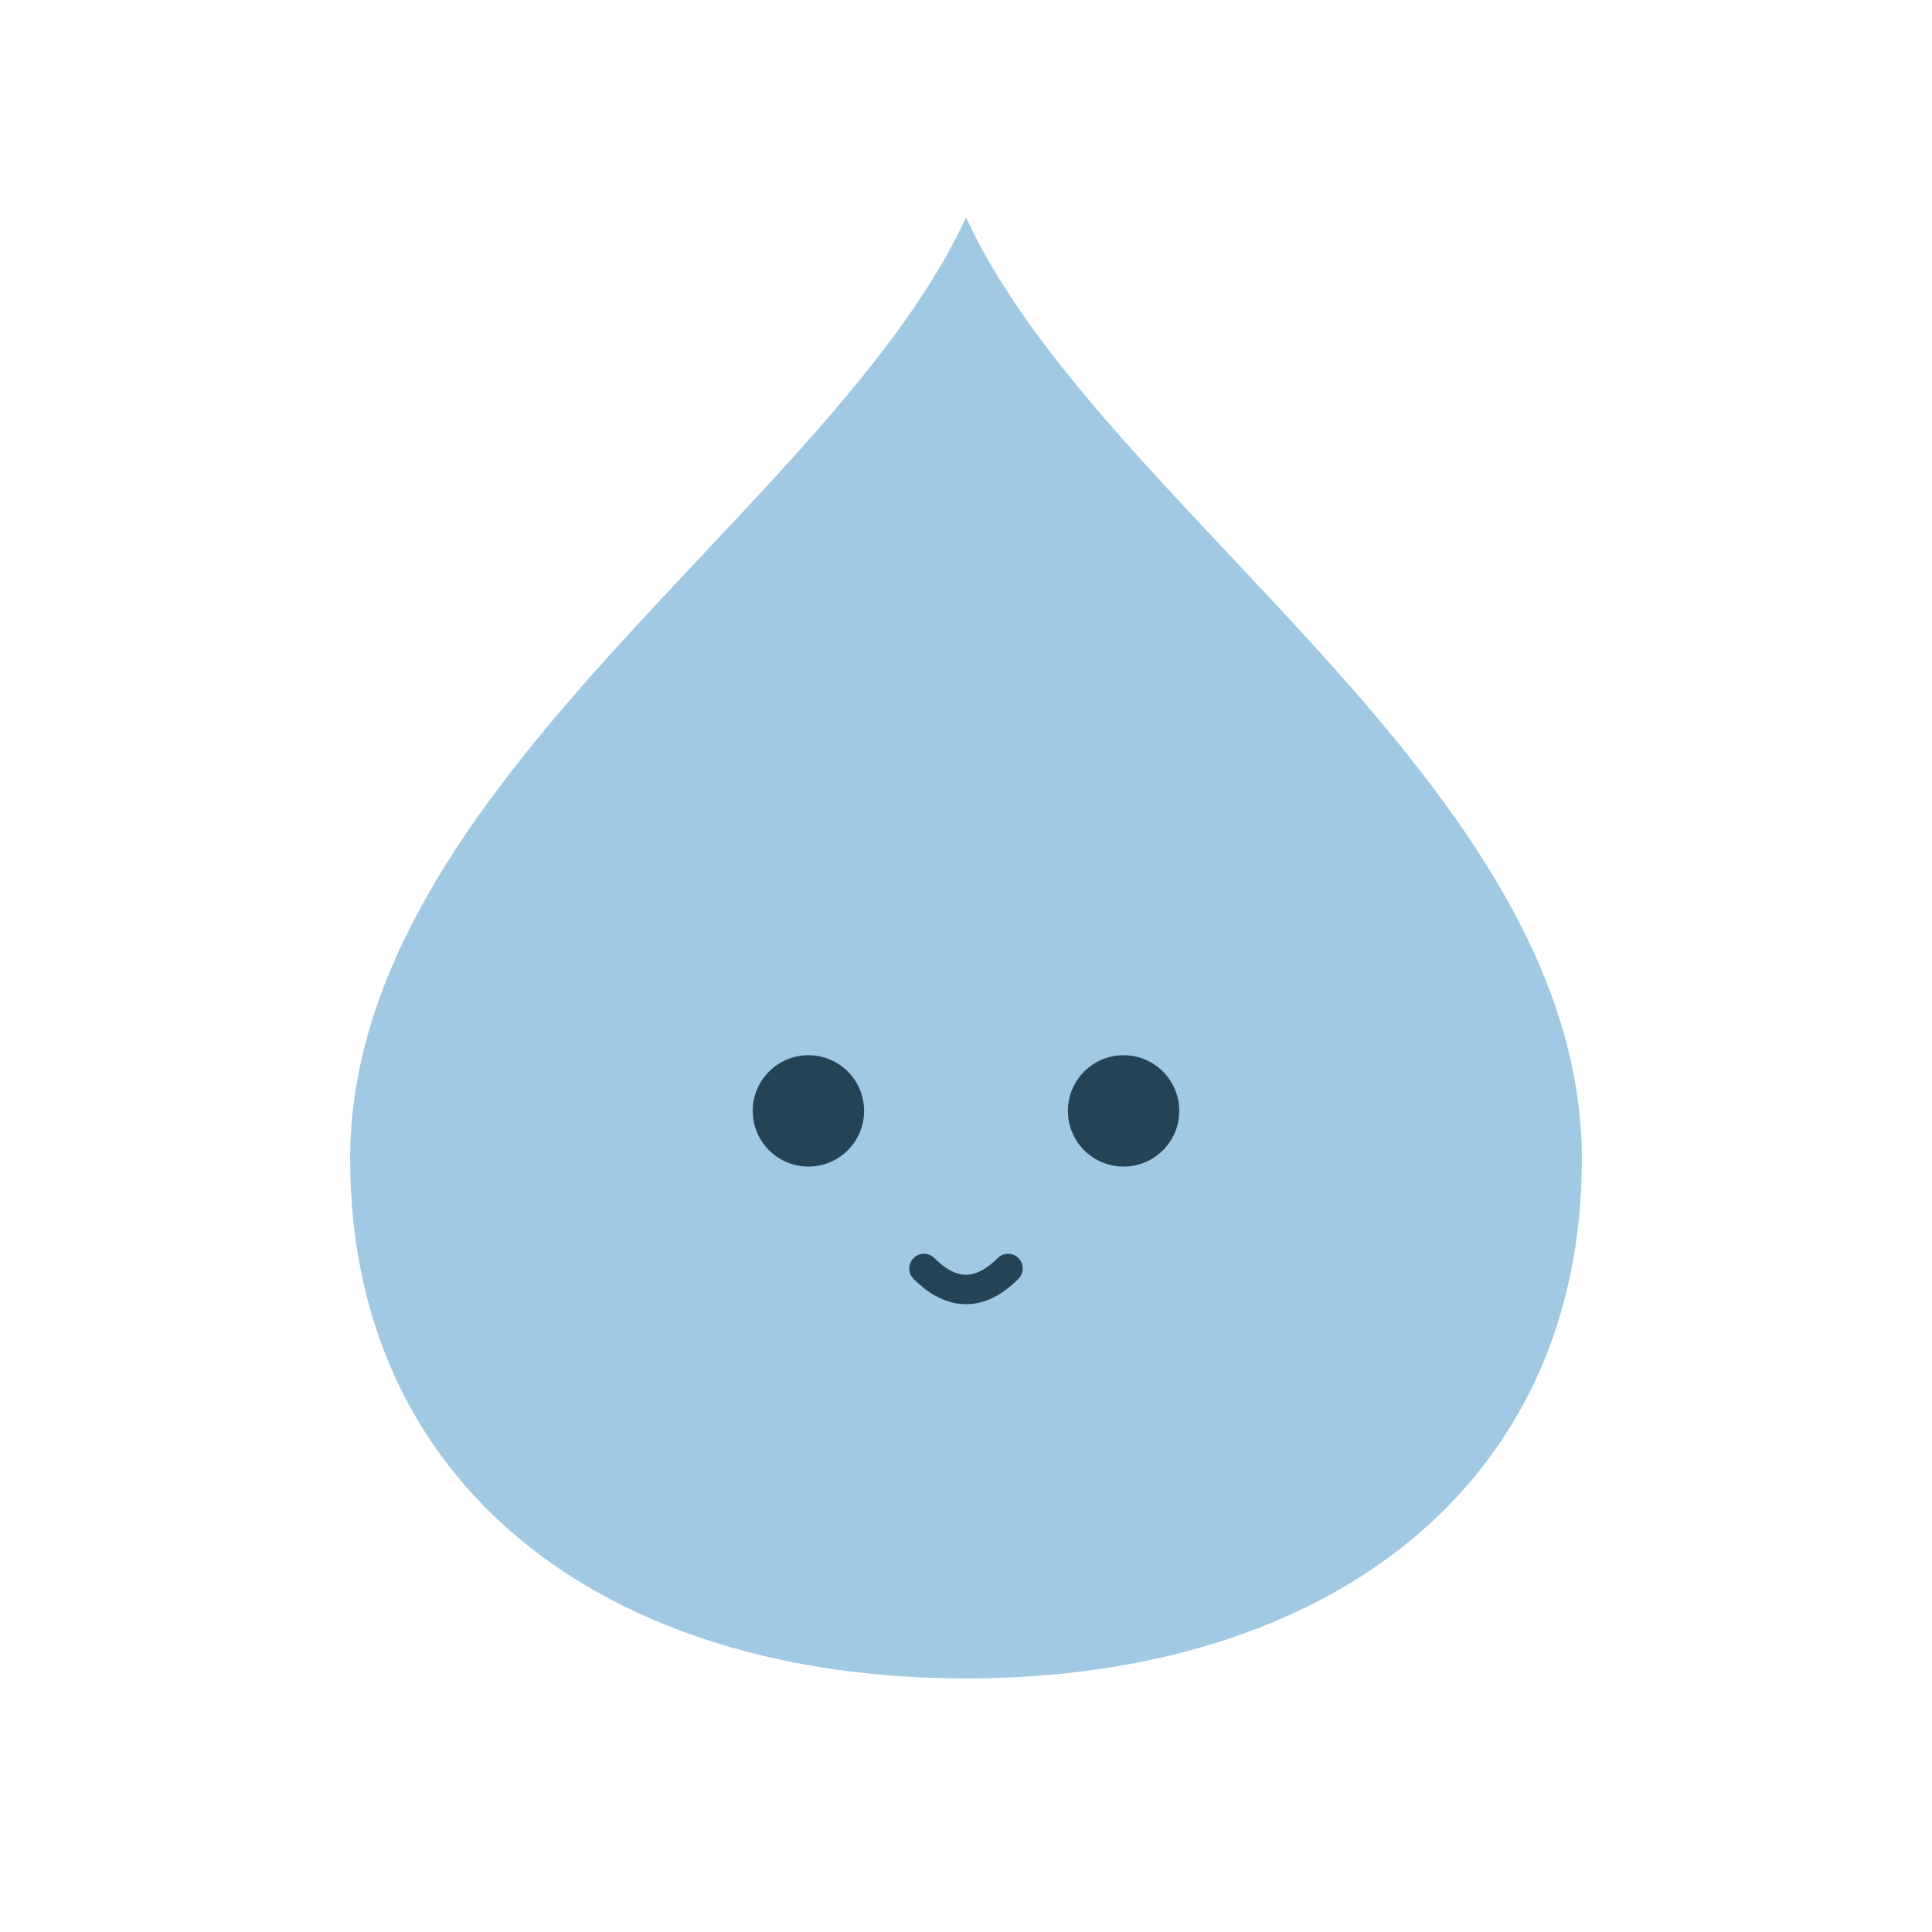
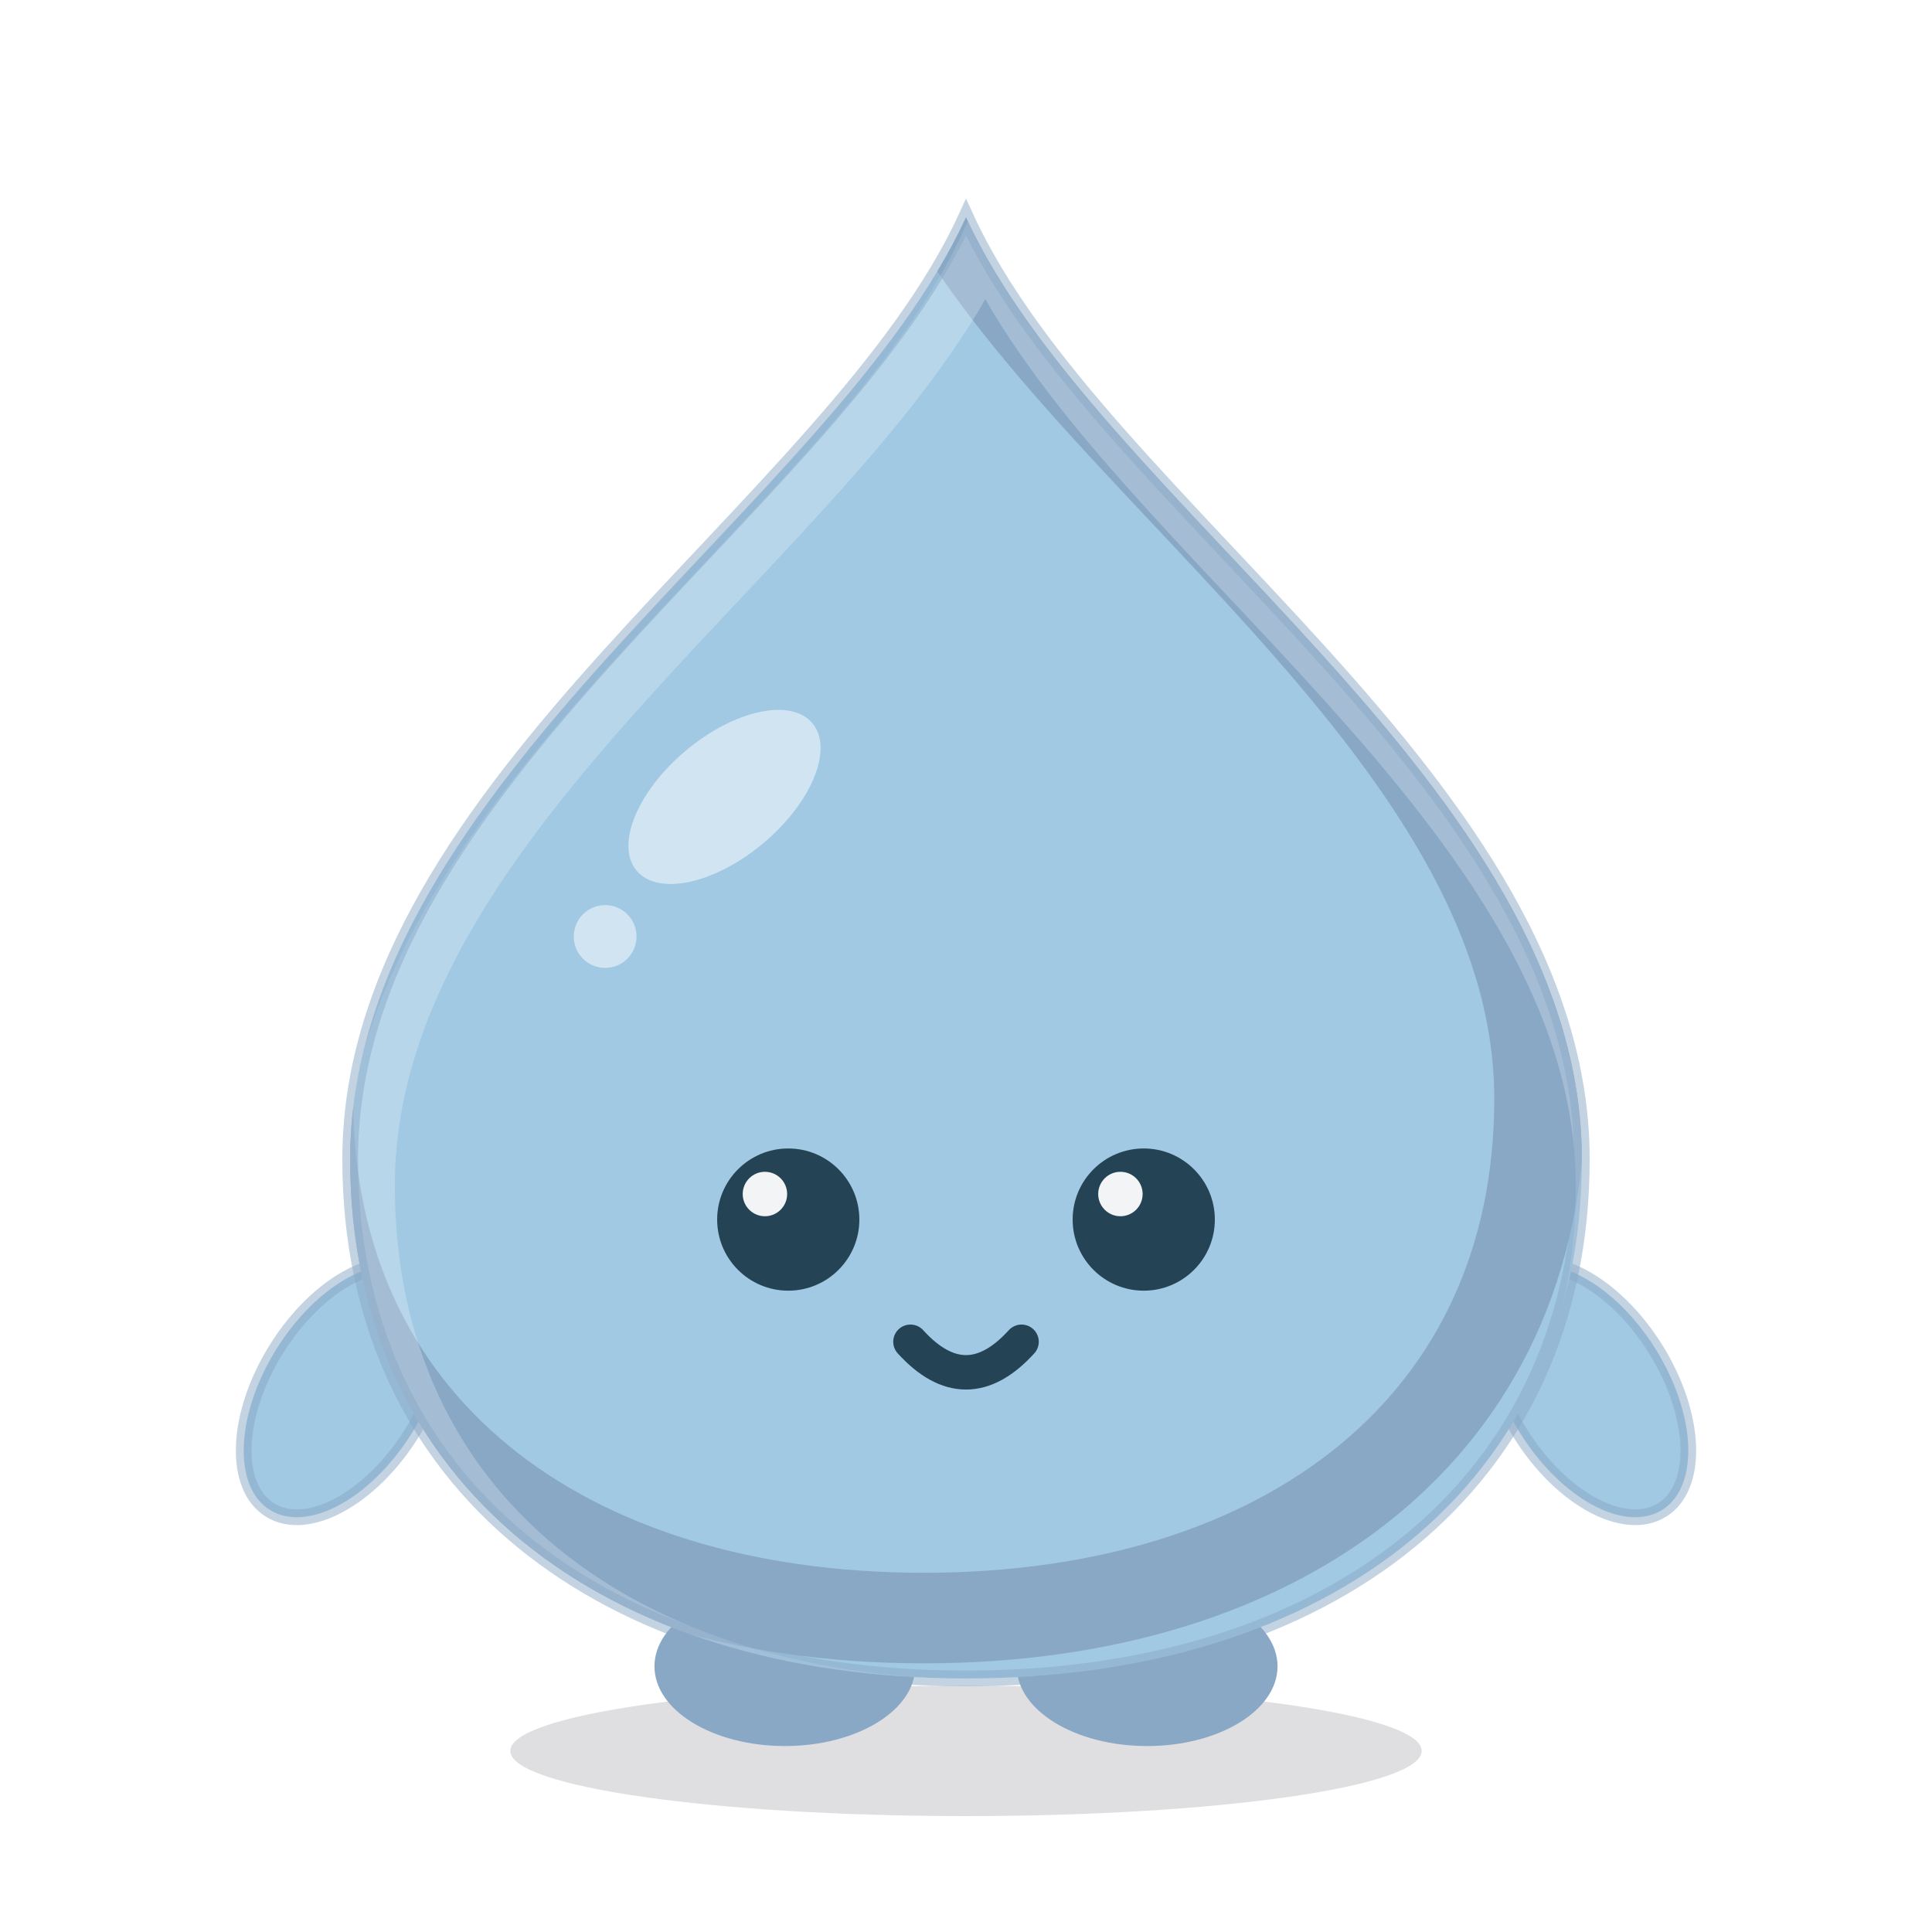
- <svg xmlns="http://www.w3.org/2000/svg" viewBox="0 0 160 160" data-preset="ohmybuddy-drop" role="img" aria-label="OhMyBuddy 滴滴" style="">
-   <g fill="rgb(0, 0, 0)" stroke="none" stroke-width="1px" stroke-linecap="butt" stroke-linejoin="miter" opacity="1">
-     <g fill="rgb(0, 0, 0)" stroke="none" stroke-width="1px" stroke-linecap="butt" stroke-linejoin="miter" opacity="1">
-       <path d="M80 18C69 42 29 65 29 96C29 123 50 139 80 139C110 139 131 123 131 96C131 65 91 42 80 18Z" fill="rgb(161, 201, 227)" stroke="none" stroke-width="1px" stroke-linecap="butt" stroke-linejoin="miter" opacity="1" />
-       <g transform="translate(80 92) scale(0.87)" fill="rgb(0, 0, 0)" stroke="none" stroke-width="1px" stroke-linecap="butt" stroke-linejoin="miter" opacity="1">
-         <g fill="rgb(36, 67, 84)" stroke="none" stroke-width="1px" stroke-linecap="butt" stroke-linejoin="miter" opacity="1">
-           <g fill="rgb(36, 67, 84)" stroke="none" stroke-width="1px" stroke-linecap="butt" stroke-linejoin="miter" opacity="1">
-             <circle cx="-15" cy="0" r="5.3" fill="rgb(36, 67, 84)" stroke="none" stroke-width="1px" stroke-linecap="butt" stroke-linejoin="miter" opacity="1" />
-             <circle cx="15" cy="0" r="5.3" fill="rgb(36, 67, 84)" stroke="none" stroke-width="1px" stroke-linecap="butt" stroke-linejoin="miter" opacity="1" />
+ <svg xmlns="http://www.w3.org/2000/svg" viewBox="0 0 160 160" data-preset="ohmybuddy-drop" role="img" aria-label="OhMyBuddy 滴滴">
+   <ellipse cx="80" cy="145" rx="37.74" ry="5.4" opacity="0.14" fill="rgb(23, 21, 43)" />
+   <g>
+     <g>
+       <g>
+         <g>
+           <g>
+             <ellipse cx="33" cy="116.5" rx="6.6" ry="11.6" transform="rotate(32 33 108)" fill="rgb(161, 201, 227)" stroke="rgba(137, 168, 198, 0.5)" stroke-width="1.3" />
          </g>
-           <path d="M-4 15Q0 19 4 15" fill="none" stroke="rgb(36, 67, 84)" stroke-width="2.8px" stroke-linecap="round" stroke-linejoin="miter" opacity="1" />
+           <g>
+             <ellipse cx="127" cy="116.5" rx="6.6" ry="11.6" transform="rotate(-32 127 108)" fill="rgb(161, 201, 227)" stroke="rgba(137, 168, 198, 0.5)" stroke-width="1.3" />
+           </g>
+           <ellipse cx="65" cy="138" rx="10.8" ry="6.6" fill="rgb(137, 168, 198)" />
+           <ellipse cx="95" cy="138" rx="10.8" ry="6.6" fill="rgb(137, 168, 198)" />
        </g>
+         <clipPath id="avatar-clip">
+           <path d="M80 18C69 42 29 65 29 96C29 123 50 139 80 139C110 139 131 123 131 96C131 65 91 42 80 18Z" />
+         </clipPath>
+         <g clip-path="url(#avatar-clip)">
+           <path d="M80 18C69 42 29 65 29 96C29 123 50 139 80 139C110 139 131 123 131 96C131 65 91 42 80 18Z" fill="rgb(161, 201, 227)" />
+           <path d="M80 18C69 42 29 65 29 96C29 123 50 139 80 139C110 139 131 123 131 96C131 65 91 42 80 18Z" transform="translate(-3.5 -5)" fill="none" stroke="rgb(137, 168, 198)" stroke-width="7.5" />
+           <path d="M80 18C69 42 29 65 29 96C29 123 50 139 80 139C110 139 131 123 131 96C131 65 91 42 80 18Z" transform="translate(1.6 2.2)" opacity="0.24" fill="none" stroke="rgb(255, 255, 255)" stroke-width="4.2" />
+           <g transform="translate(60 66) rotate(-40)" opacity="0.5">
+             <ellipse cx="0" cy="0" rx="9.5" ry="5" fill="rgb(255, 255, 255)" />
+             <circle cx="-15" cy="2.5" r="2.6" fill="rgb(255, 255, 255)" />
+           </g>
+         </g>
+         <path d="M80 18C69 42 29 65 29 96C29 123 50 139 80 139C110 139 131 123 131 96C131 65 91 42 80 18Z" opacity="0.5" fill="none" stroke="rgb(137, 168, 198)" stroke-width="1.3" />
+         <g transform="translate(80 101) scale(0.92)">
+           <g>
+             <g>
+               <g>
+                 <g>
+                   <circle cx="-16" cy="0" r="6.4" fill="rgb(36, 67, 84)" />
+                   <circle cx="-18.1" cy="-2.3" r="2" opacity="0.94" fill="rgb(255, 255, 255)" />
+                 </g>
+                 <g>
+                   <circle cx="16" cy="0" r="6.4" fill="rgb(36, 67, 84)" />
+                   <circle cx="13.9" cy="-2.3" r="2" opacity="0.94" fill="rgb(255, 255, 255)" />
+                 </g>
+               </g>
+               <path d="M-5 11Q0 16.5 5 11" fill="none" stroke="rgb(36, 67, 84)" stroke-width="3.1" stroke-linecap="round" stroke-linejoin="round" />
+             </g>
+           </g>
+         </g>
+         <g />
      </g>
    </g>
  </g>
</svg>
